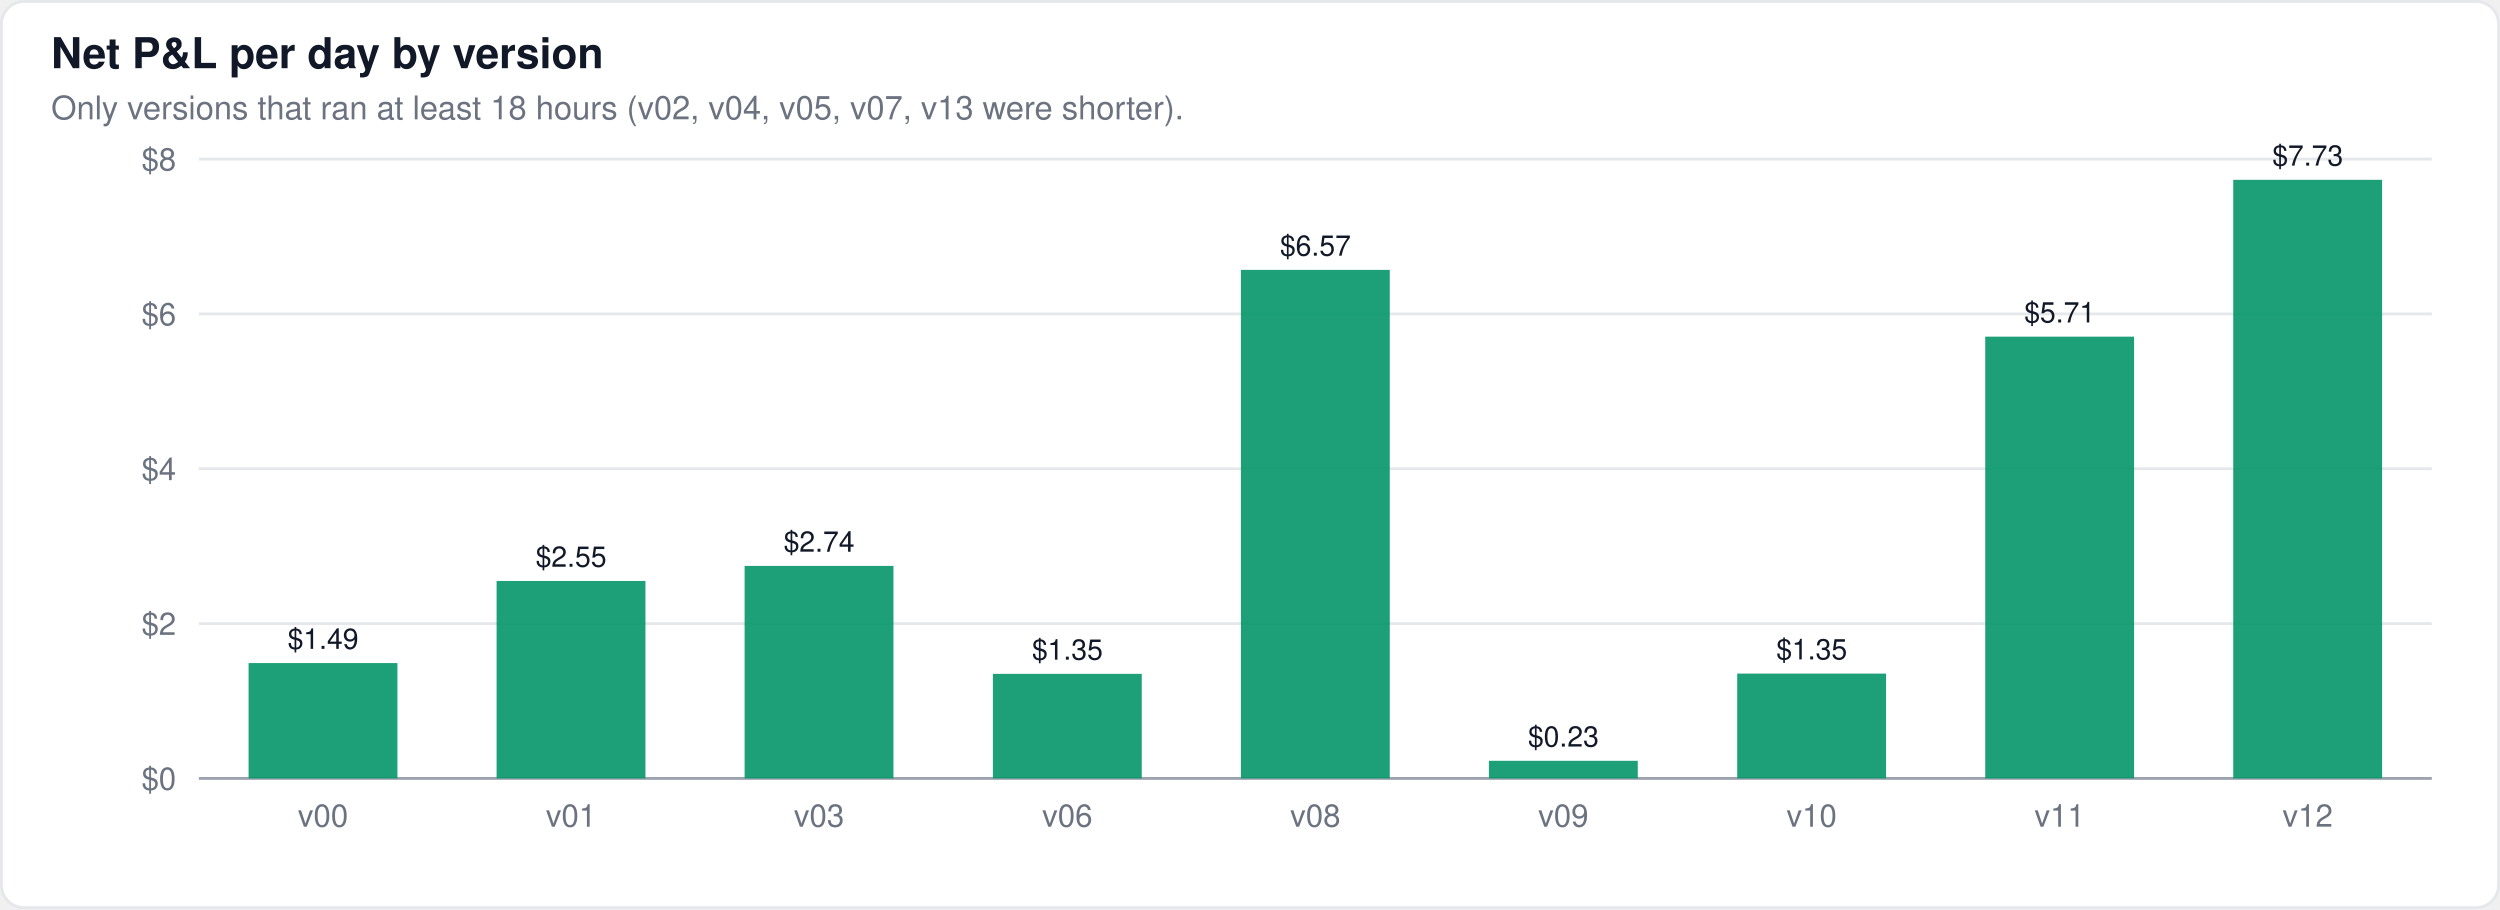
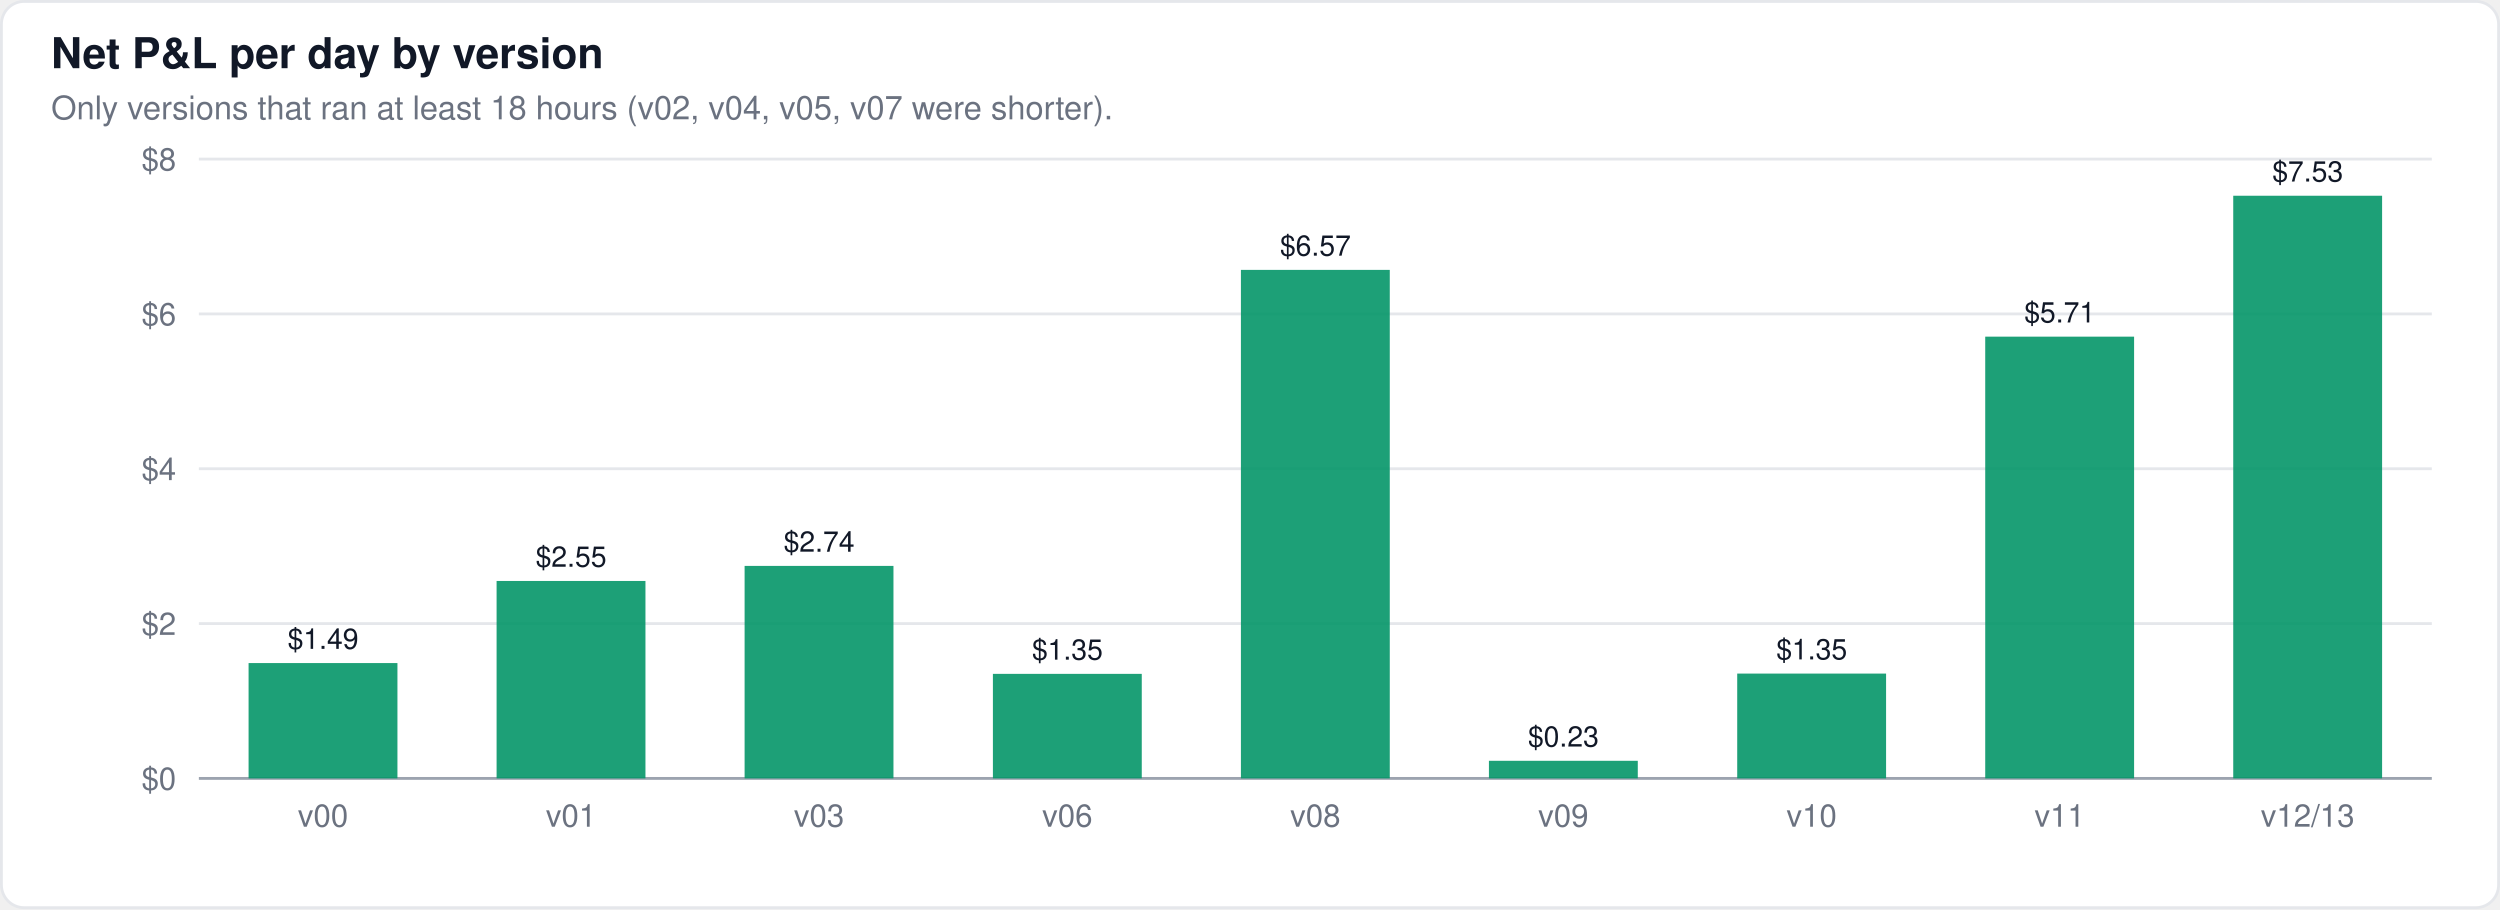
<svg xmlns="http://www.w3.org/2000/svg" width="880" height="320" viewBox="0 0 880 320" font-family="-apple-system,BlinkMacSystemFont,Segoe UI,Helvetica,Arial,sans-serif">
  <rect x="0.5" y="0.5" width="879" height="319" rx="8" fill="#ffffff" stroke="#e5e7eb" />
  <text x="18" y="24" font-size="15" font-weight="600" fill="#111827">Net P&amp;L per day by version</text>
-   <text x="18" y="42" font-size="11.5" fill="#6b7280">Only versions that ran at least 18 hours (v02, v04, v05, v07, v13 were shorter).</text>
+   <text x="18" y="42" font-size="11.5" fill="#6b7280">Only versions that ran at least 18 hours (v02, v04, v05, v07 were shorter).</text>
  <line x1="70" x2="856" y1="274.0" y2="274.0" stroke="#9ca3af" stroke-width="1" />
  <text x="62" y="278.0" font-size="11" text-anchor="end" fill="#6b7280">$0</text>
  <line x1="70" x2="856" y1="219.5" y2="219.5" stroke="#e5e7eb" stroke-width="1" />
  <text x="62" y="223.5" font-size="11" text-anchor="end" fill="#6b7280">$2</text>
  <line x1="70" x2="856" y1="165.0" y2="165.0" stroke="#e5e7eb" stroke-width="1" />
  <text x="62" y="169.0" font-size="11" text-anchor="end" fill="#6b7280">$4</text>
  <line x1="70" x2="856" y1="110.5" y2="110.5" stroke="#e5e7eb" stroke-width="1" />
  <text x="62" y="114.5" font-size="11" text-anchor="end" fill="#6b7280">$6</text>
  <line x1="70" x2="856" y1="56.0" y2="56.0" stroke="#e5e7eb" stroke-width="1" />
  <text x="62" y="60.0" font-size="11" text-anchor="end" fill="#6b7280">$8</text>
  <rect x="87.5" y="233.4" width="52.4" height="40.6" fill="#059669" fill-opacity="0.9" />
  <text x="113.7" y="228.4" font-size="10" text-anchor="middle" fill="#111827" font-weight="400">$1.49</text>
  <rect x="174.8" y="204.5" width="52.4" height="69.5" fill="#059669" fill-opacity="0.9" />
  <text x="201.0" y="199.5" font-size="10" text-anchor="middle" fill="#111827" font-weight="400">$2.55</text>
  <rect x="262.1" y="199.2" width="52.4" height="74.8" fill="#059669" fill-opacity="0.9" />
  <text x="288.3" y="194.2" font-size="10" text-anchor="middle" fill="#111827" font-weight="400">$2.74</text>
  <rect x="349.5" y="237.2" width="52.4" height="36.8" fill="#059669" fill-opacity="0.9" />
  <text x="375.7" y="232.2" font-size="10" text-anchor="middle" fill="#111827" font-weight="400">$1.35</text>
  <rect x="436.8" y="95.0" width="52.4" height="179.0" fill="#059669" fill-opacity="0.9" />
  <text x="463.0" y="90.0" font-size="10" text-anchor="middle" fill="#111827" font-weight="400">$6.57</text>
  <rect x="524.1" y="267.8" width="52.4" height="6.2" fill="#059669" fill-opacity="0.9" />
  <text x="550.3" y="262.8" font-size="10" text-anchor="middle" fill="#111827" font-weight="400">$0.23</text>
  <rect x="611.5" y="237.1" width="52.4" height="36.9" fill="#059669" fill-opacity="0.9" />
  <text x="637.7" y="232.1" font-size="10" text-anchor="middle" fill="#111827" font-weight="400">$1.35</text>
  <rect x="698.8" y="118.5" width="52.4" height="155.5" fill="#059669" fill-opacity="0.9" />
  <text x="725.0" y="113.5" font-size="10" text-anchor="middle" fill="#111827" font-weight="400">$5.71</text>
-   <rect x="786.1" y="63.3" width="52.4" height="210.7" fill="#059669" fill-opacity="0.9" />
-   <text x="812.3" y="58.3" font-size="10" text-anchor="middle" fill="#111827" font-weight="400">$7.73</text>
+   <rect x="786.1" y="68.9" width="52.4" height="205.1" fill="#059669" fill-opacity="0.9" />
+   <text x="812.3" y="63.9" font-size="10" text-anchor="middle" fill="#111827" font-weight="400">$7.53</text>
  <text x="113.7" y="291" font-size="11" text-anchor="middle" fill="#6b7280">v00</text>
  <text x="201.0" y="291" font-size="11" text-anchor="middle" fill="#6b7280">v01</text>
  <text x="288.3" y="291" font-size="11" text-anchor="middle" fill="#6b7280">v03</text>
  <text x="375.7" y="291" font-size="11" text-anchor="middle" fill="#6b7280">v06</text>
  <text x="463.0" y="291" font-size="11" text-anchor="middle" fill="#6b7280">v08</text>
  <text x="550.3" y="291" font-size="11" text-anchor="middle" fill="#6b7280">v09</text>
  <text x="637.7" y="291" font-size="11" text-anchor="middle" fill="#6b7280">v10</text>
  <text x="725.0" y="291" font-size="11" text-anchor="middle" fill="#6b7280">v11</text>
-   <text x="812.3" y="291" font-size="11" text-anchor="middle" fill="#6b7280">v12</text>
+   <text x="812.3" y="291" font-size="11" text-anchor="middle" fill="#6b7280">v12/13</text>
</svg>
